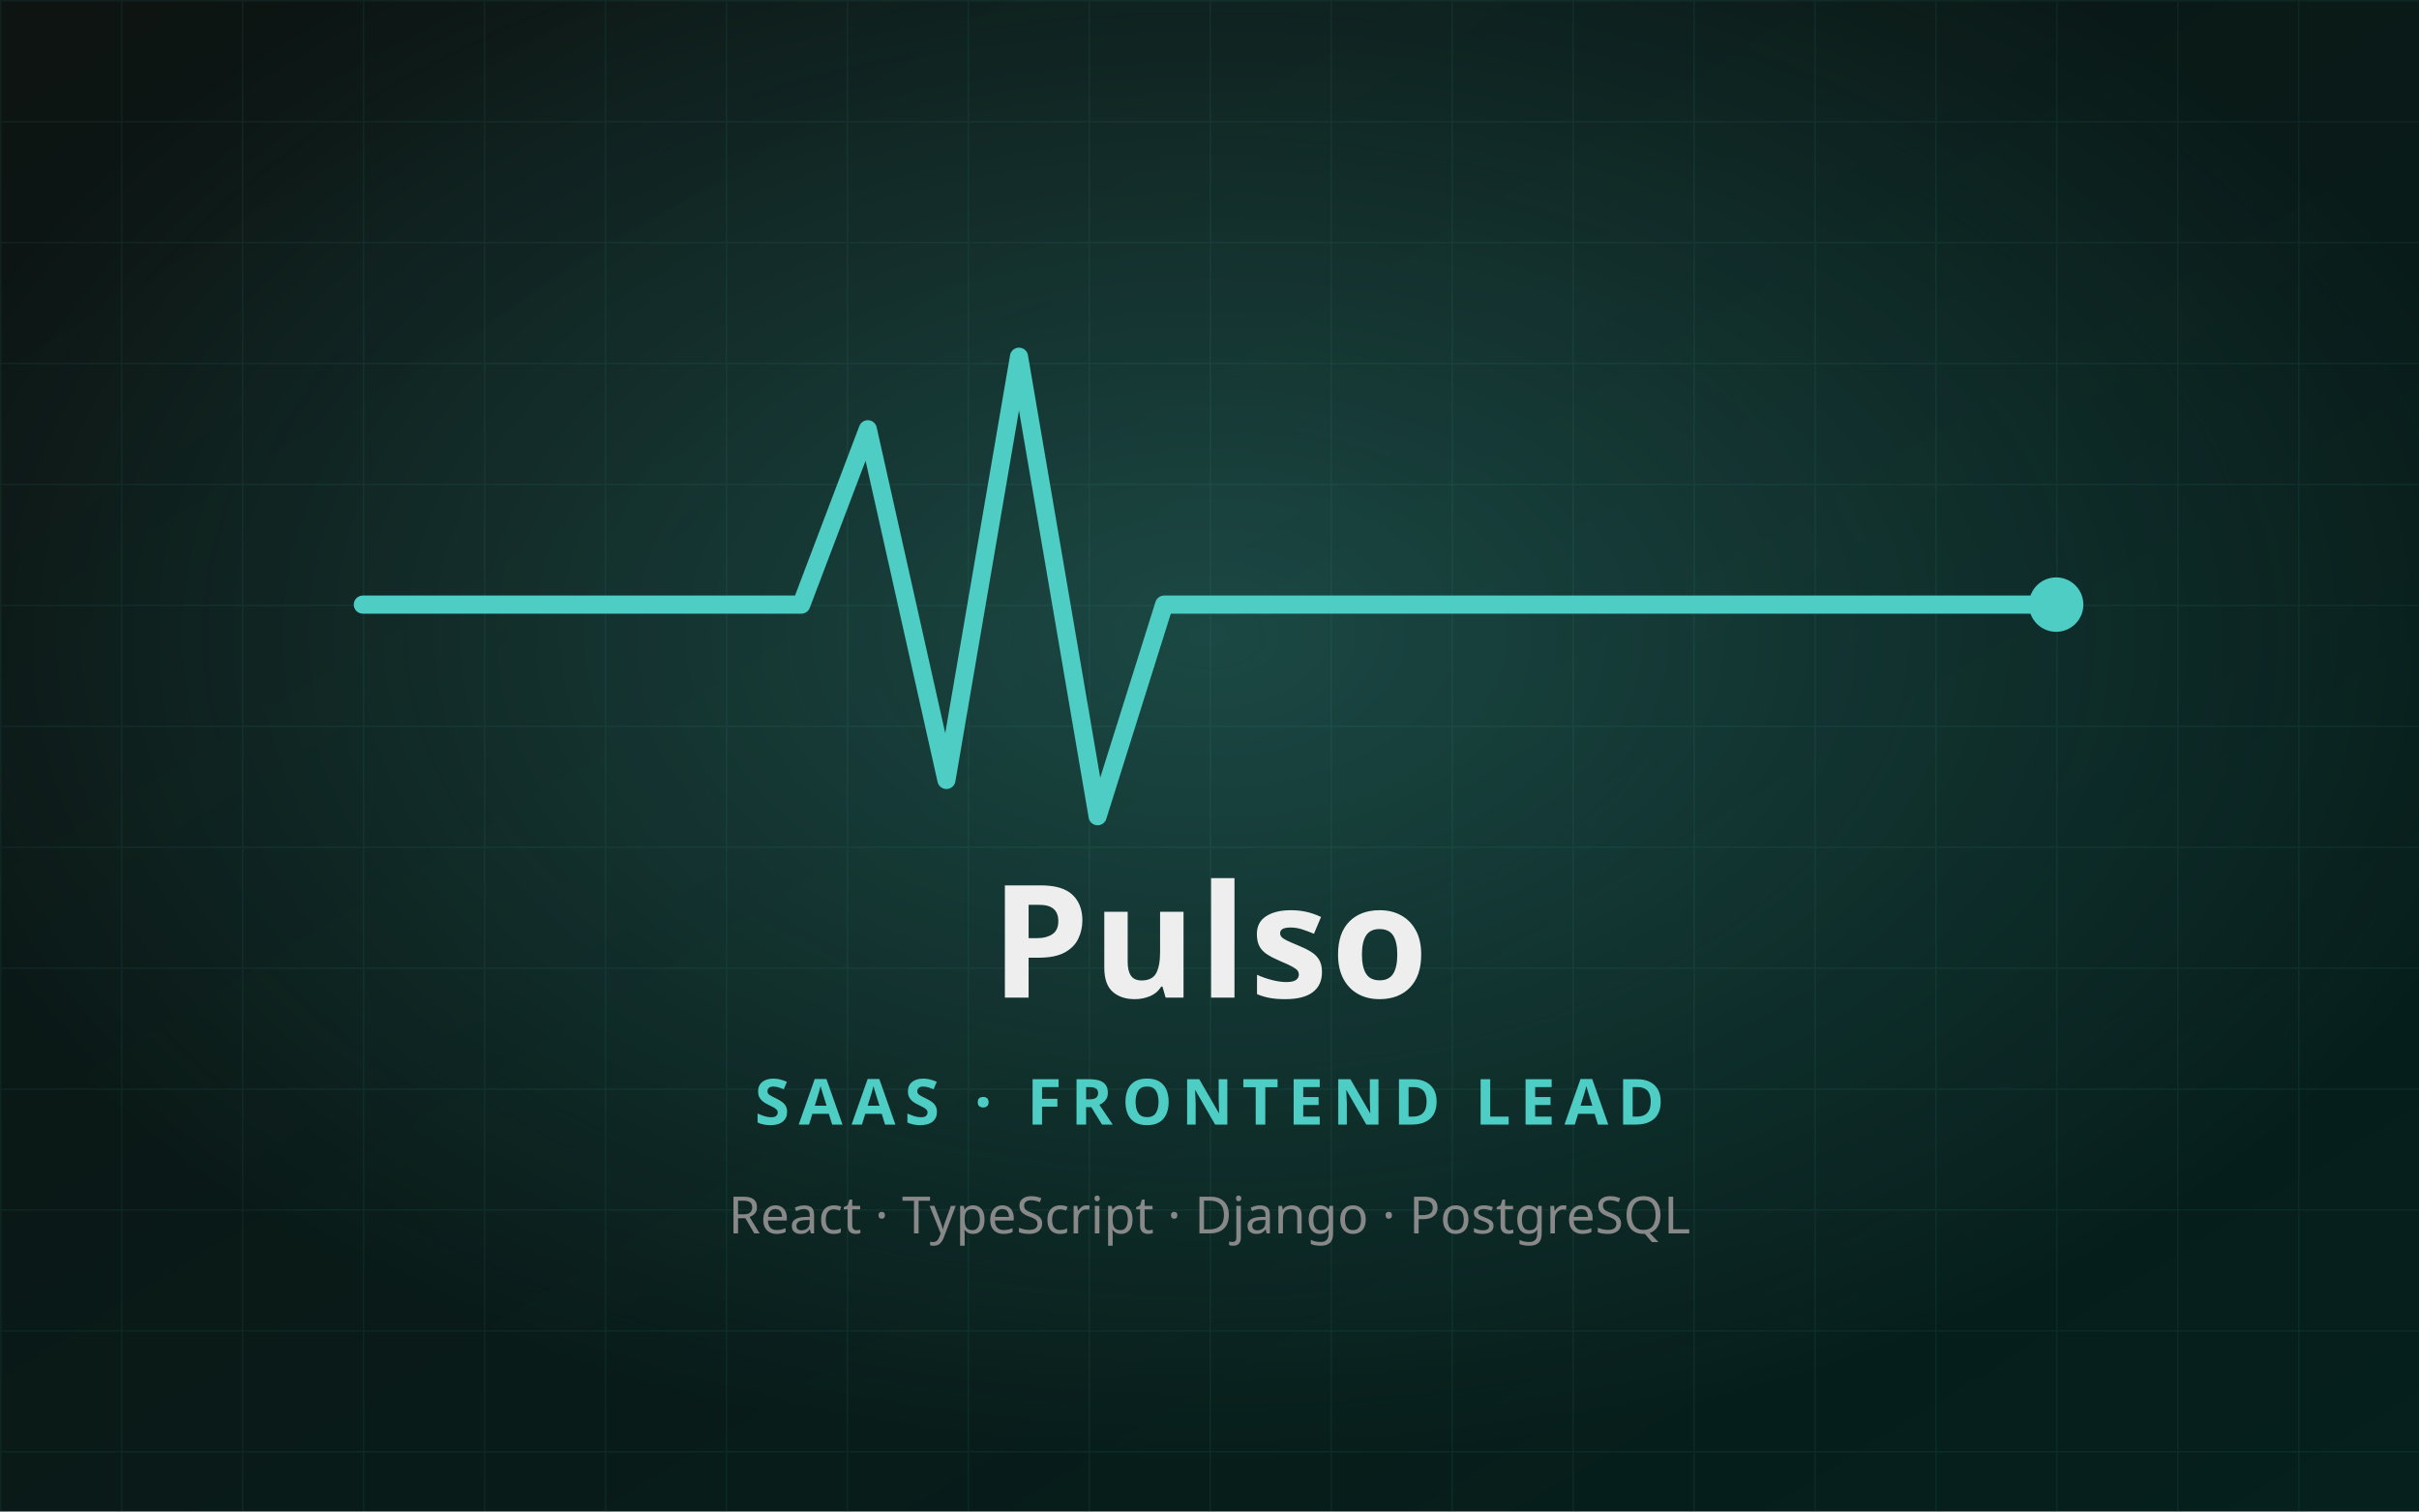
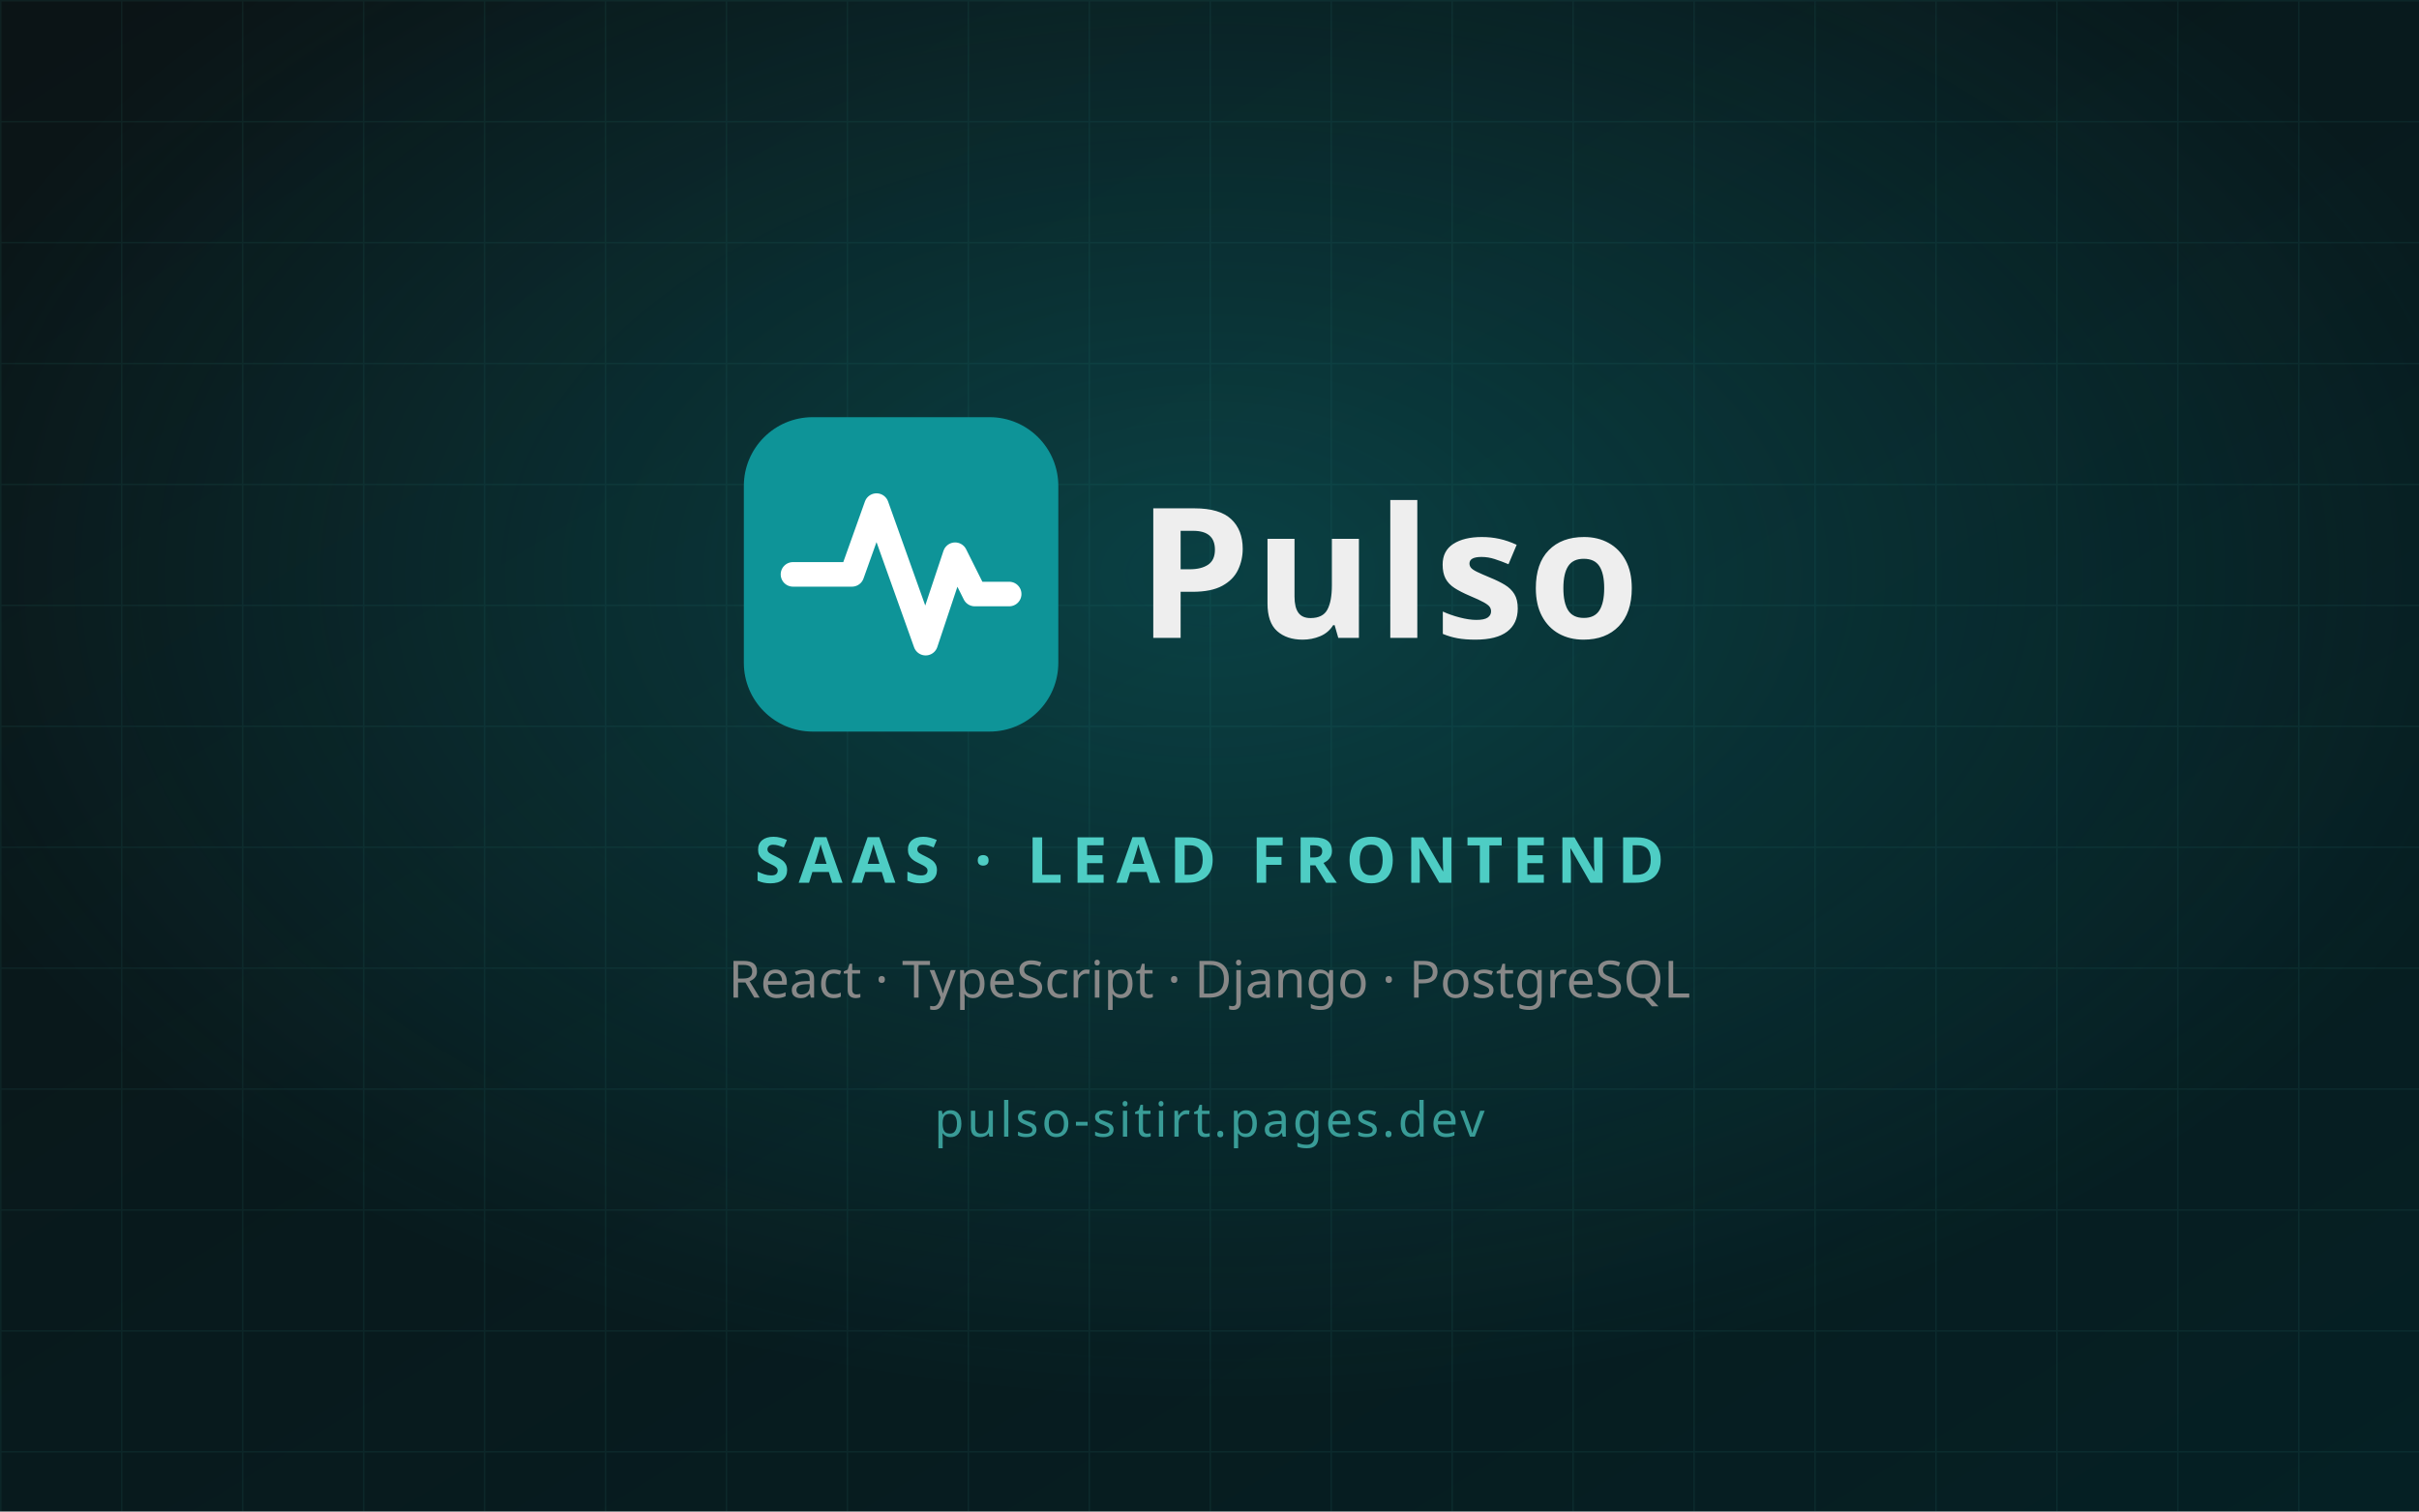
<svg xmlns="http://www.w3.org/2000/svg" viewBox="0 0 800 500" width="800" height="500" role="img" aria-label="Pulso">
  <defs>
-     <linearGradient id="plBg" x1="0" y1="0" x2="1" y2="1">
-       <stop offset="0%" stop-color="#0d1412" />
-       <stop offset="100%" stop-color="#05201d" />
+     <linearGradient id="puBg" x1="0" y1="0" x2="1" y2="1">
+       <stop offset="0%" stop-color="#0b1416" />
+       <stop offset="100%" stop-color="#052024" />
    </linearGradient>
-     <radialGradient id="plGlow" cx="0.5" cy="0.42" r="0.55">
-       <stop offset="0%" stop-color="#4ecdc4" stop-opacity="0.26" />
-       <stop offset="100%" stop-color="#4ecdc4" stop-opacity="0" />
+     <radialGradient id="puGlow" cx="0.5" cy="0.38" r="0.55">
+       <stop offset="0%" stop-color="#0E9498" stop-opacity="0.32" />
+       <stop offset="100%" stop-color="#0E9498" stop-opacity="0" />
    </radialGradient>
-     <pattern id="plGrid" width="40" height="40" patternUnits="userSpaceOnUse">
+     <pattern id="puGrid" width="40" height="40" patternUnits="userSpaceOnUse">
      <path d="M40 0H0V40" fill="none" stroke="#4ecdc4" stroke-opacity="0.07" stroke-width="1" />
    </pattern>
  </defs>
-   <rect width="800" height="500" fill="url(#plBg)" />
-   <rect width="800" height="500" fill="url(#plGrid)" />
-   <rect width="800" height="500" fill="url(#plGlow)" />
-   <path d="M120 200 H265 l22 -58 l26 116 l24 -140 l26 152 l22 -70 H680" fill="none" stroke="#4ecdc4" stroke-width="6" stroke-linecap="round" stroke-linejoin="round" />
-   <circle cx="680" cy="200" r="9" fill="#4ecdc4" />
-   <text x="400" y="330" text-anchor="middle" font-family="Segoe UI, system-ui, sans-serif" font-size="52" font-weight="700" fill="#eeeeee" letter-spacing="1">Pulso</text>
-   <text x="400" y="372" text-anchor="middle" font-family="Segoe UI, system-ui, sans-serif" font-size="21" font-weight="600" fill="#4ecdc4" letter-spacing="3">SAAS · FRONTEND LEAD</text>
-   <text x="400" y="408" text-anchor="middle" font-family="Segoe UI, system-ui, sans-serif" font-size="17" fill="#888888">React · TypeScript · Django · PostgreSQL</text>
+   <rect width="800" height="500" fill="url(#puBg)" />
+   <rect width="800" height="500" fill="url(#puGrid)" />
+   <rect width="800" height="500" fill="url(#puGlow)" />
+   <g transform="translate(246.0 138.0) scale(1.625)">
+     <rect width="64" height="64" rx="14" fill="#0E9498" />
+     <path d="M10 32h12l5-14 10 28 6-18 4 8h7" fill="none" stroke="#fff" stroke-width="5" stroke-linecap="round" stroke-linejoin="round" />
+   </g>
+   <text x="376" y="211" text-anchor="start" font-family="Segoe UI, system-ui, sans-serif" font-size="60" font-weight="700" fill="#eeeeee" letter-spacing="1">Pulso</text>
+   <text x="400" y="292" text-anchor="middle" font-family="Segoe UI, system-ui, sans-serif" font-size="21" font-weight="600" fill="#4ecdc4" letter-spacing="3">SAAS · LEAD FRONTEND</text>
+   <text x="400" y="330" text-anchor="middle" font-family="Segoe UI, system-ui, sans-serif" font-size="17" fill="#888888">React · TypeScript · Django · PostgreSQL</text>
+   <text x="400" y="376" text-anchor="middle" font-family="Segoe UI, system-ui, sans-serif" font-size="16" fill="#4ecdc4" opacity="0.7" letter-spacing="1">pulso-sitirt.pages.dev</text>
</svg>
